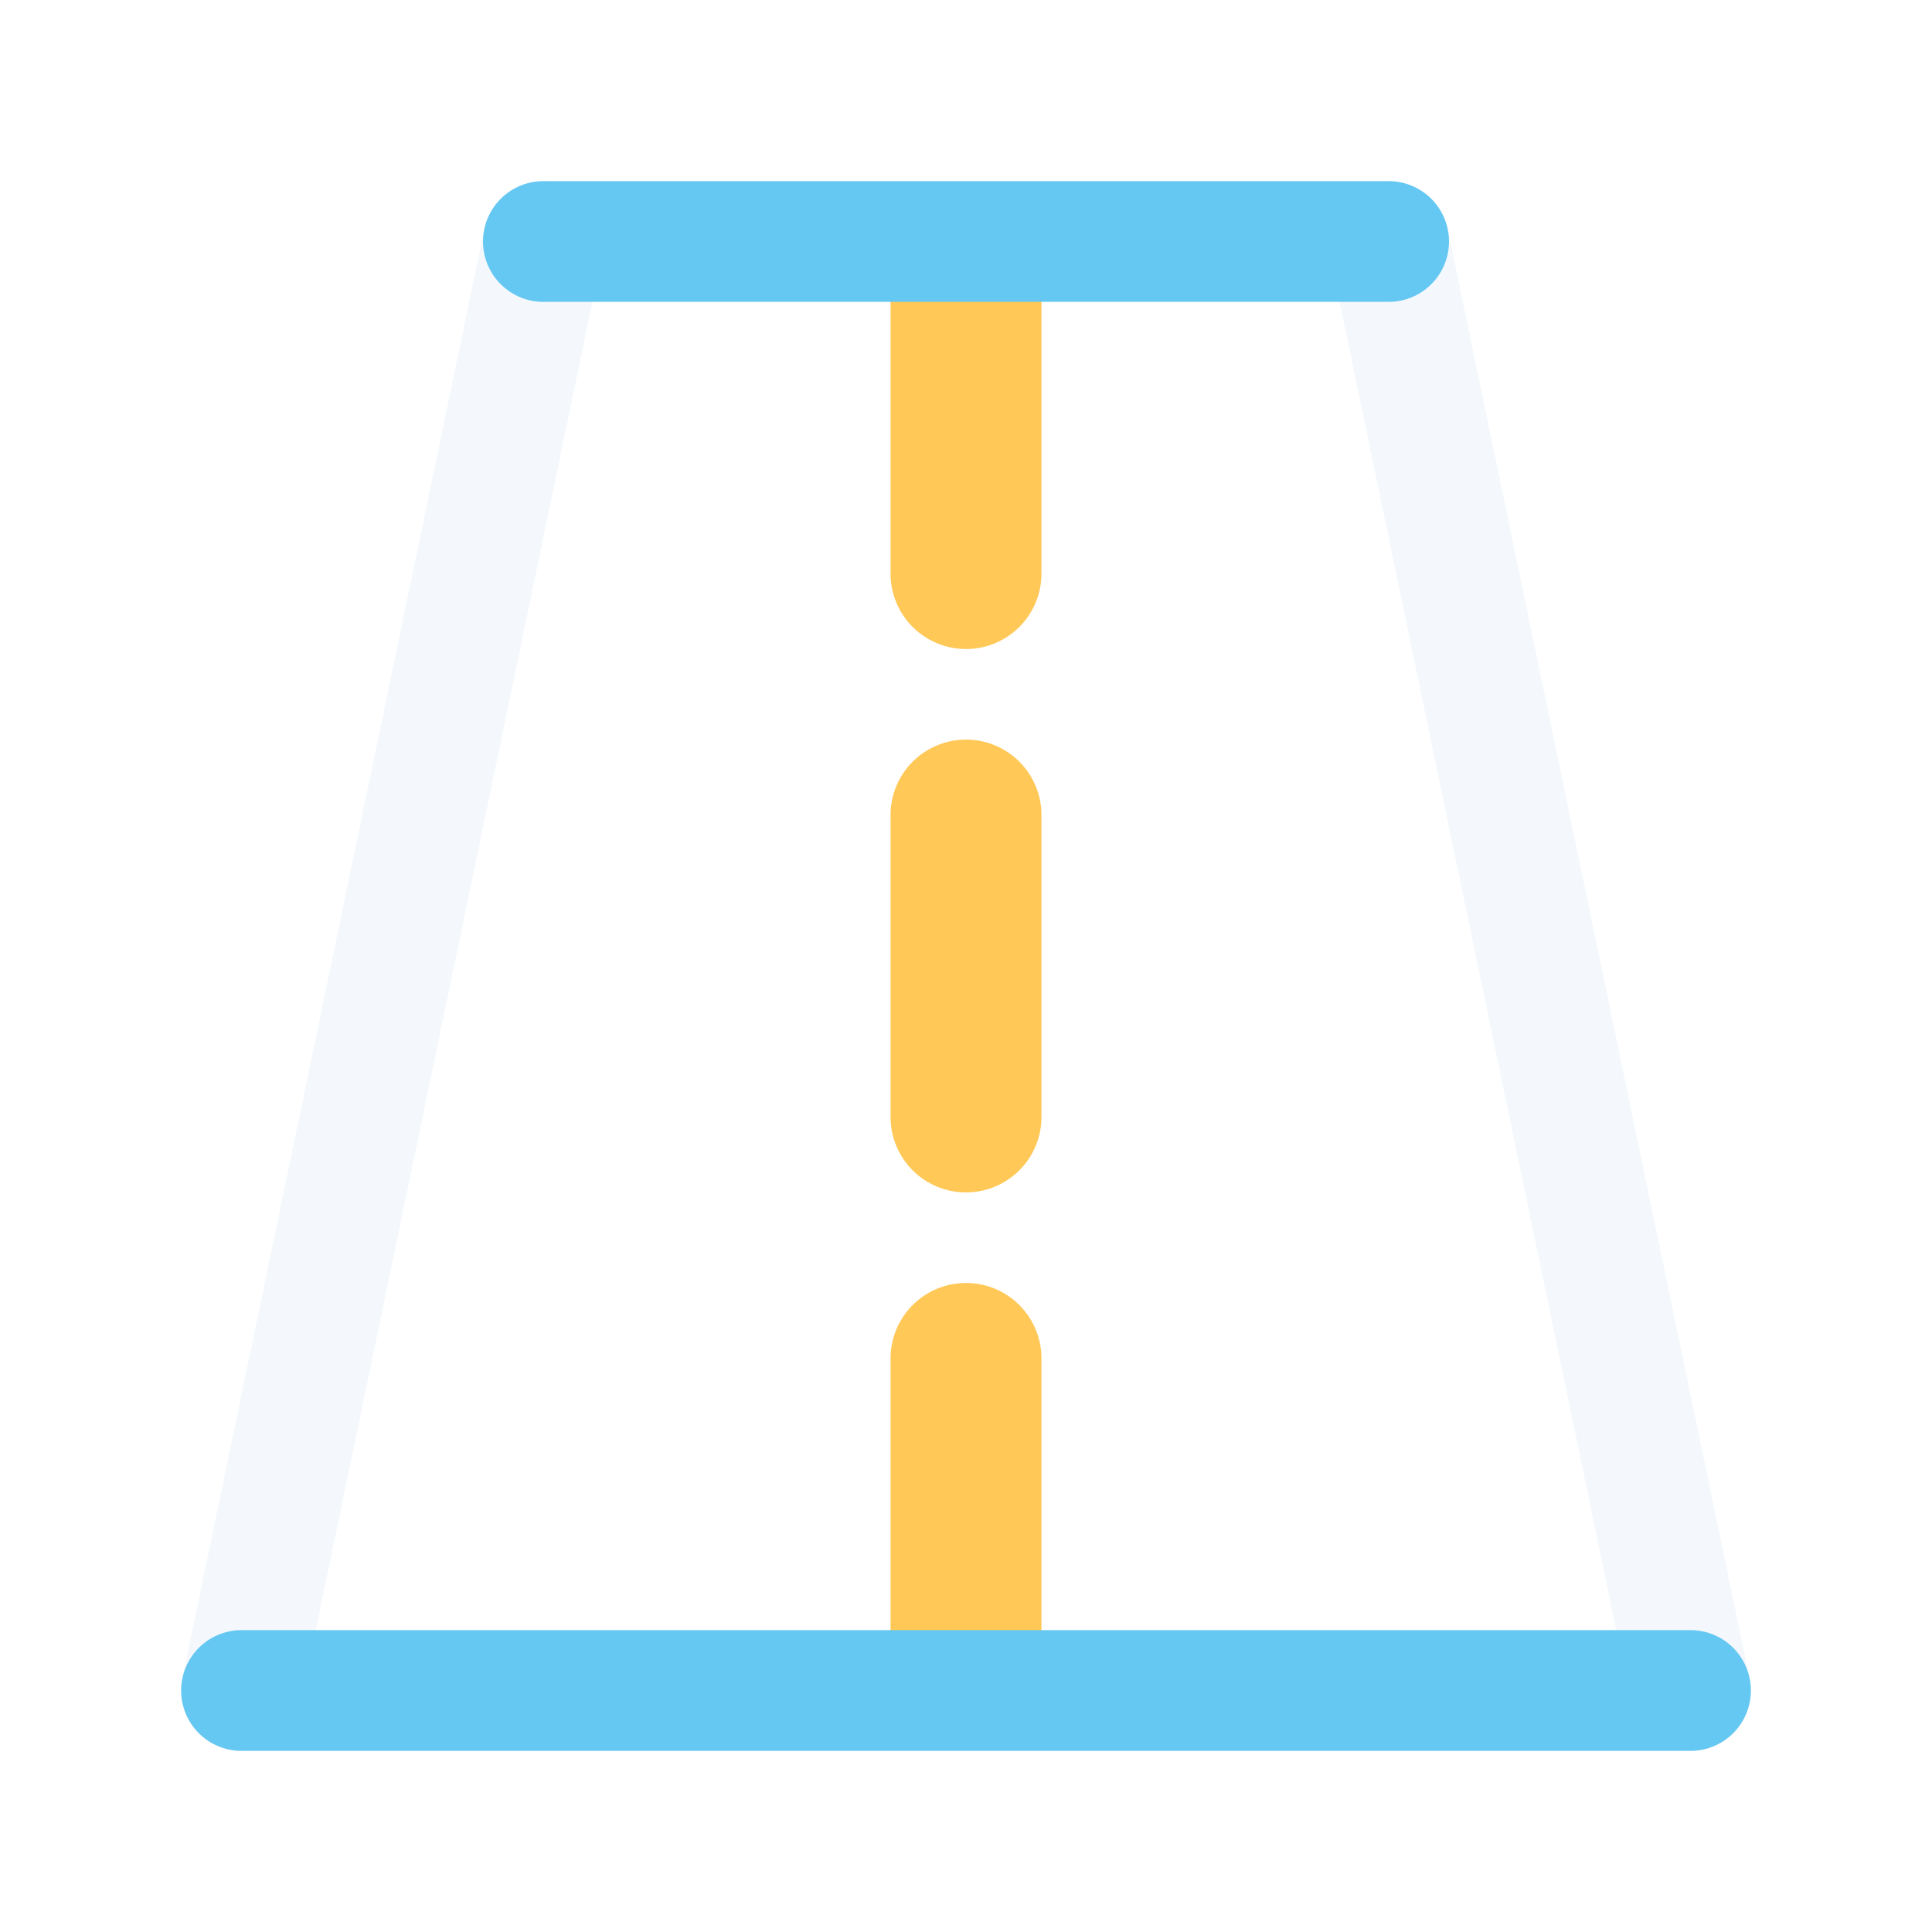
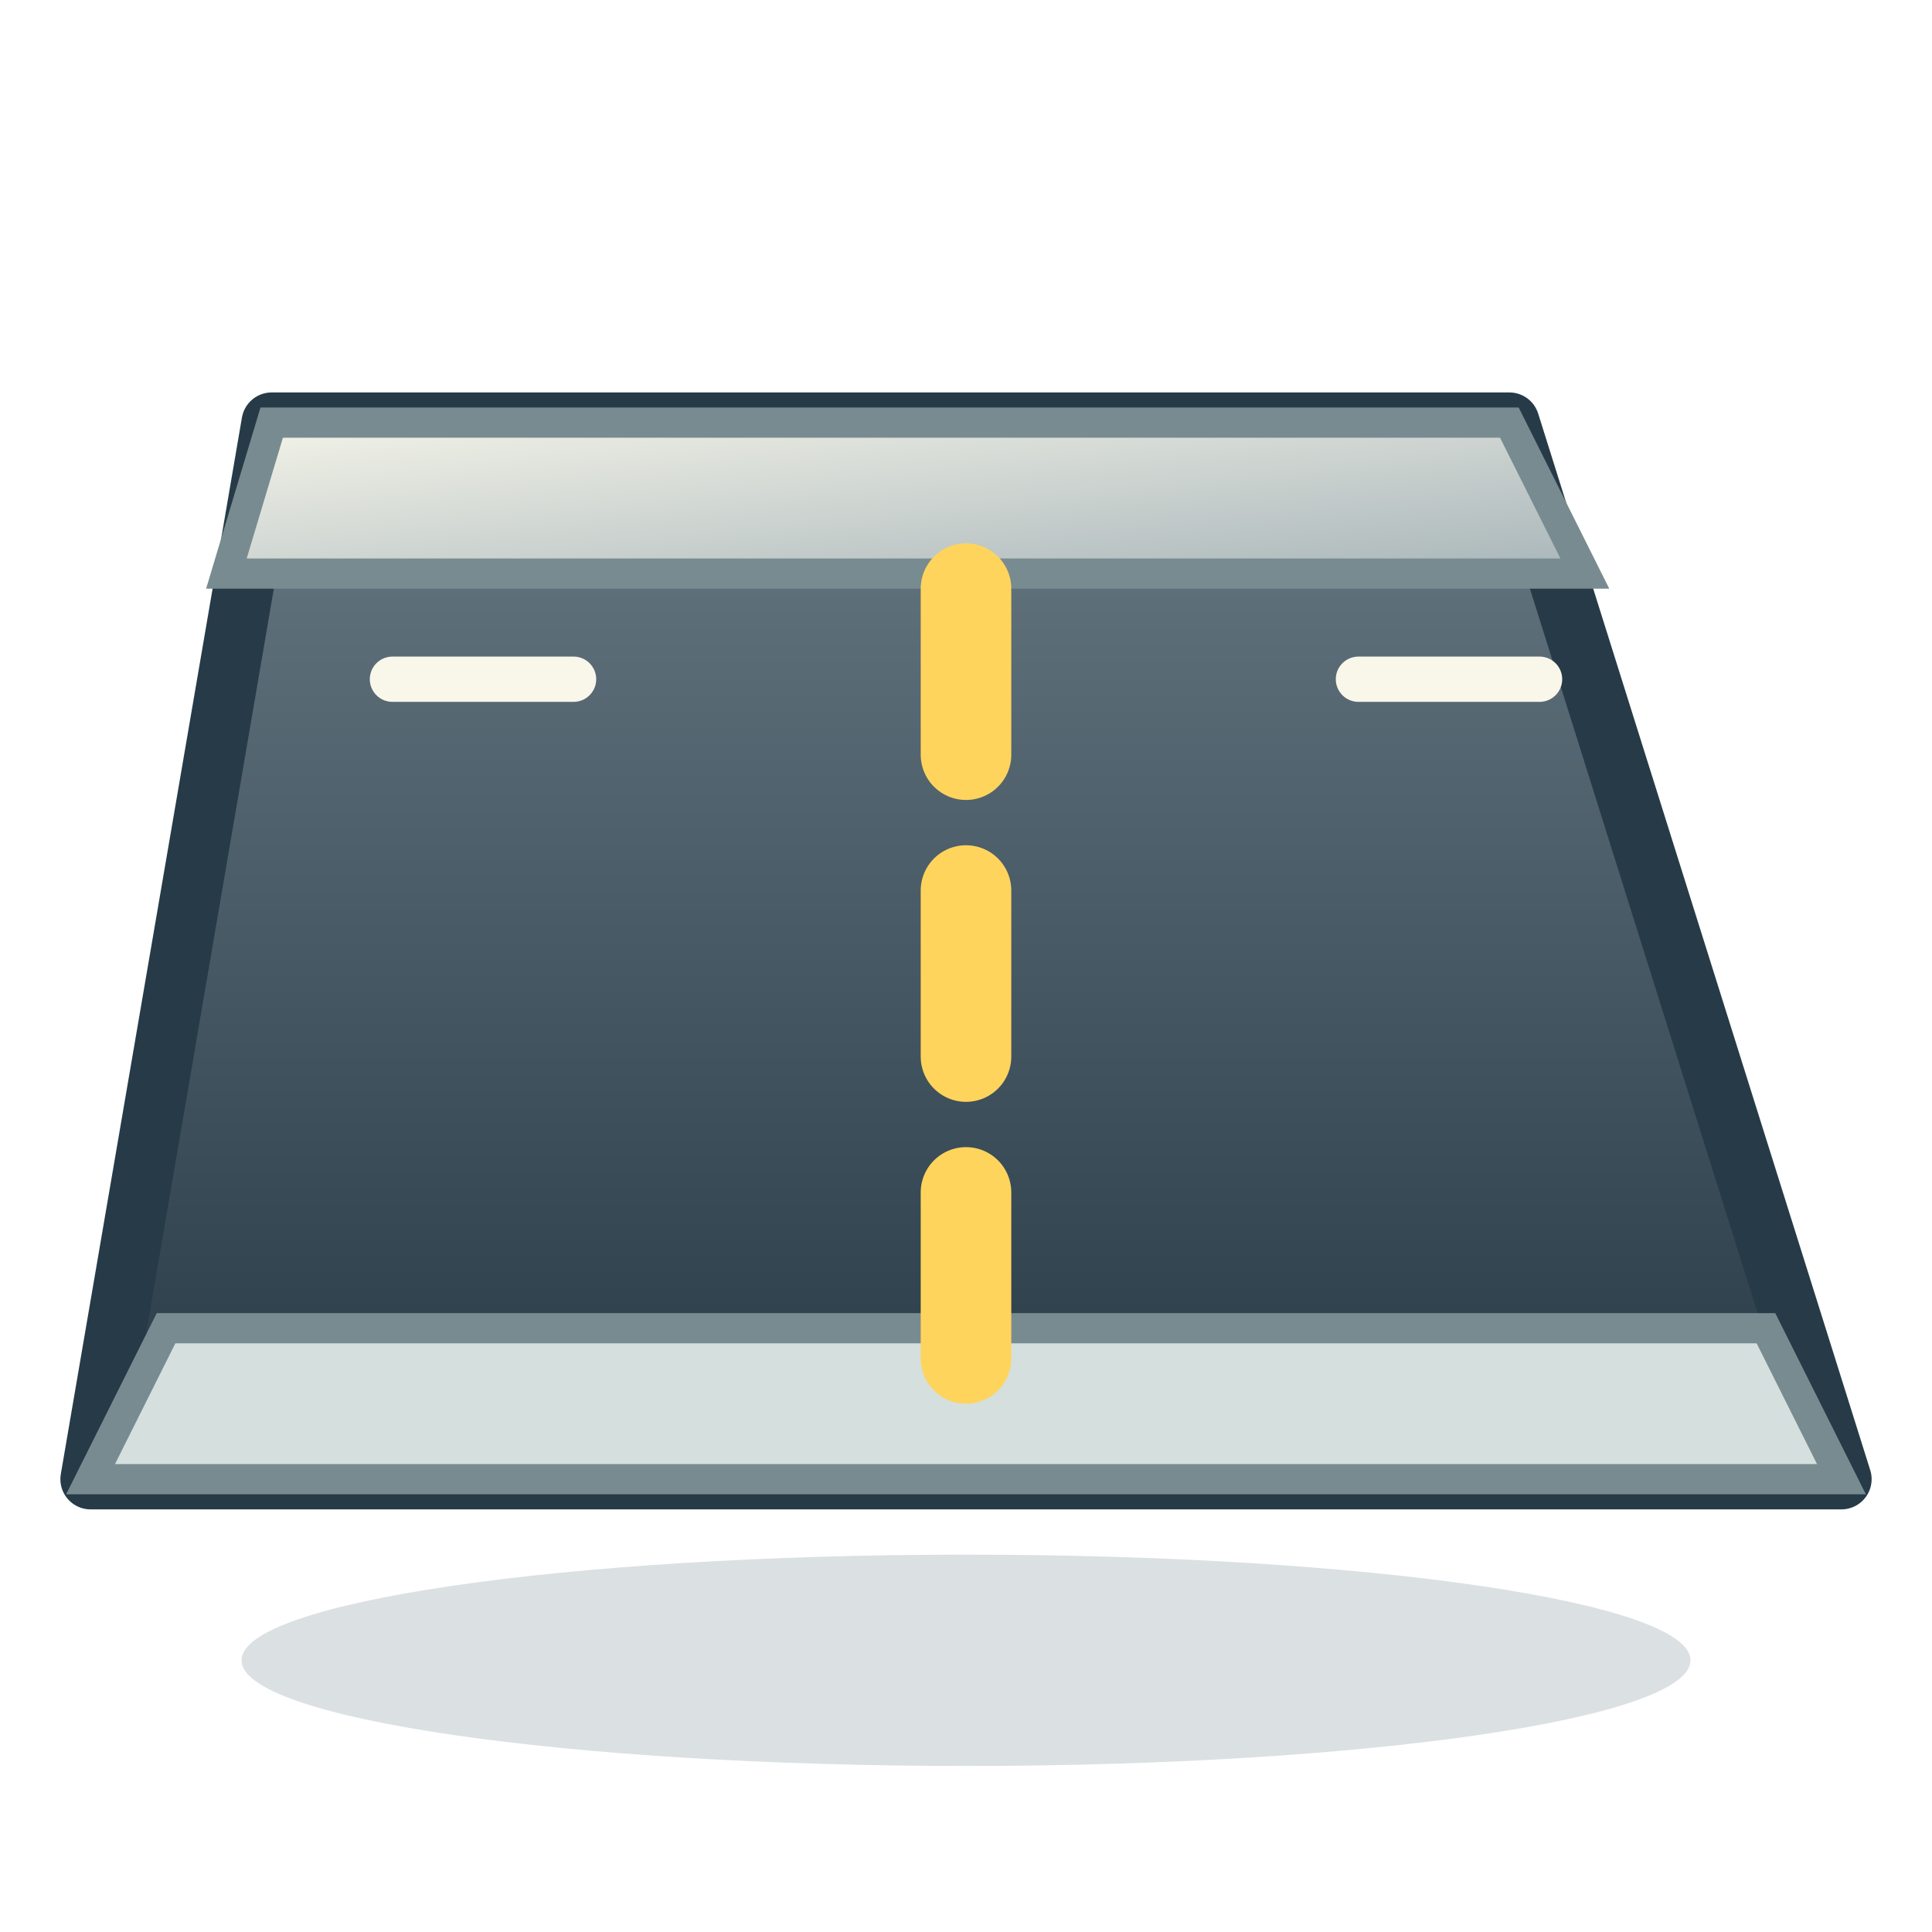
- <svg xmlns="http://www.w3.org/2000/svg" viewBox="0 0 64 64">
-   <g fill="none" stroke="#F4F8FC" stroke-width="4" stroke-linecap="round" stroke-linejoin="round">
-     <path d="M18 8 8 56M46 8l10 48" />
-     <path d="M32 10v9m0 8v10m0 8v9" stroke="#FFC857" stroke-width="5" />
-     <path d="M18 8h28M8 56h48" stroke="#65C8F2" />
-   </g>
+ <svg xmlns="http://www.w3.org/2000/svg" width="128" height="128" viewBox="0 0 128 128">
+   <defs>
+     <linearGradient id="asphalt" x1="0" y1="0" x2="0" y2="1">
+       <stop stop-color="#687984" />
+       <stop offset="1" stop-color="#263944" />
+     </linearGradient>
+     <linearGradient id="curb" x1="0" y1="0" x2="1" y2="1">
+       <stop stop-color="#F4F4E9" />
+       <stop offset="1" stop-color="#A8B5B9" />
+     </linearGradient>
+   </defs>
+   <ellipse cx="64" cy="110" rx="48" ry="7" fill="#18384A" opacity=".16" />
+   <path d="m18 28 82 0 22 70H6z" fill="url(#asphalt)" stroke="#263B47" stroke-width="4" stroke-linejoin="round" />
+   <path d="m18 28 82 0 5 10H15z" fill="url(#curb)" stroke="#788B91" stroke-width="2" />
+   <path d="M11 88h106l5 10H6z" fill="#D5DFDD" stroke="#788B91" stroke-width="2" />
+   <path d="M64 39v11m0 9v11m0 9v11" stroke="#FFD45C" stroke-width="6" stroke-linecap="round" />
+   <path d="M26 45h12m52 0h12" stroke="#F8F7E9" stroke-width="3" stroke-linecap="round" />
</svg>
